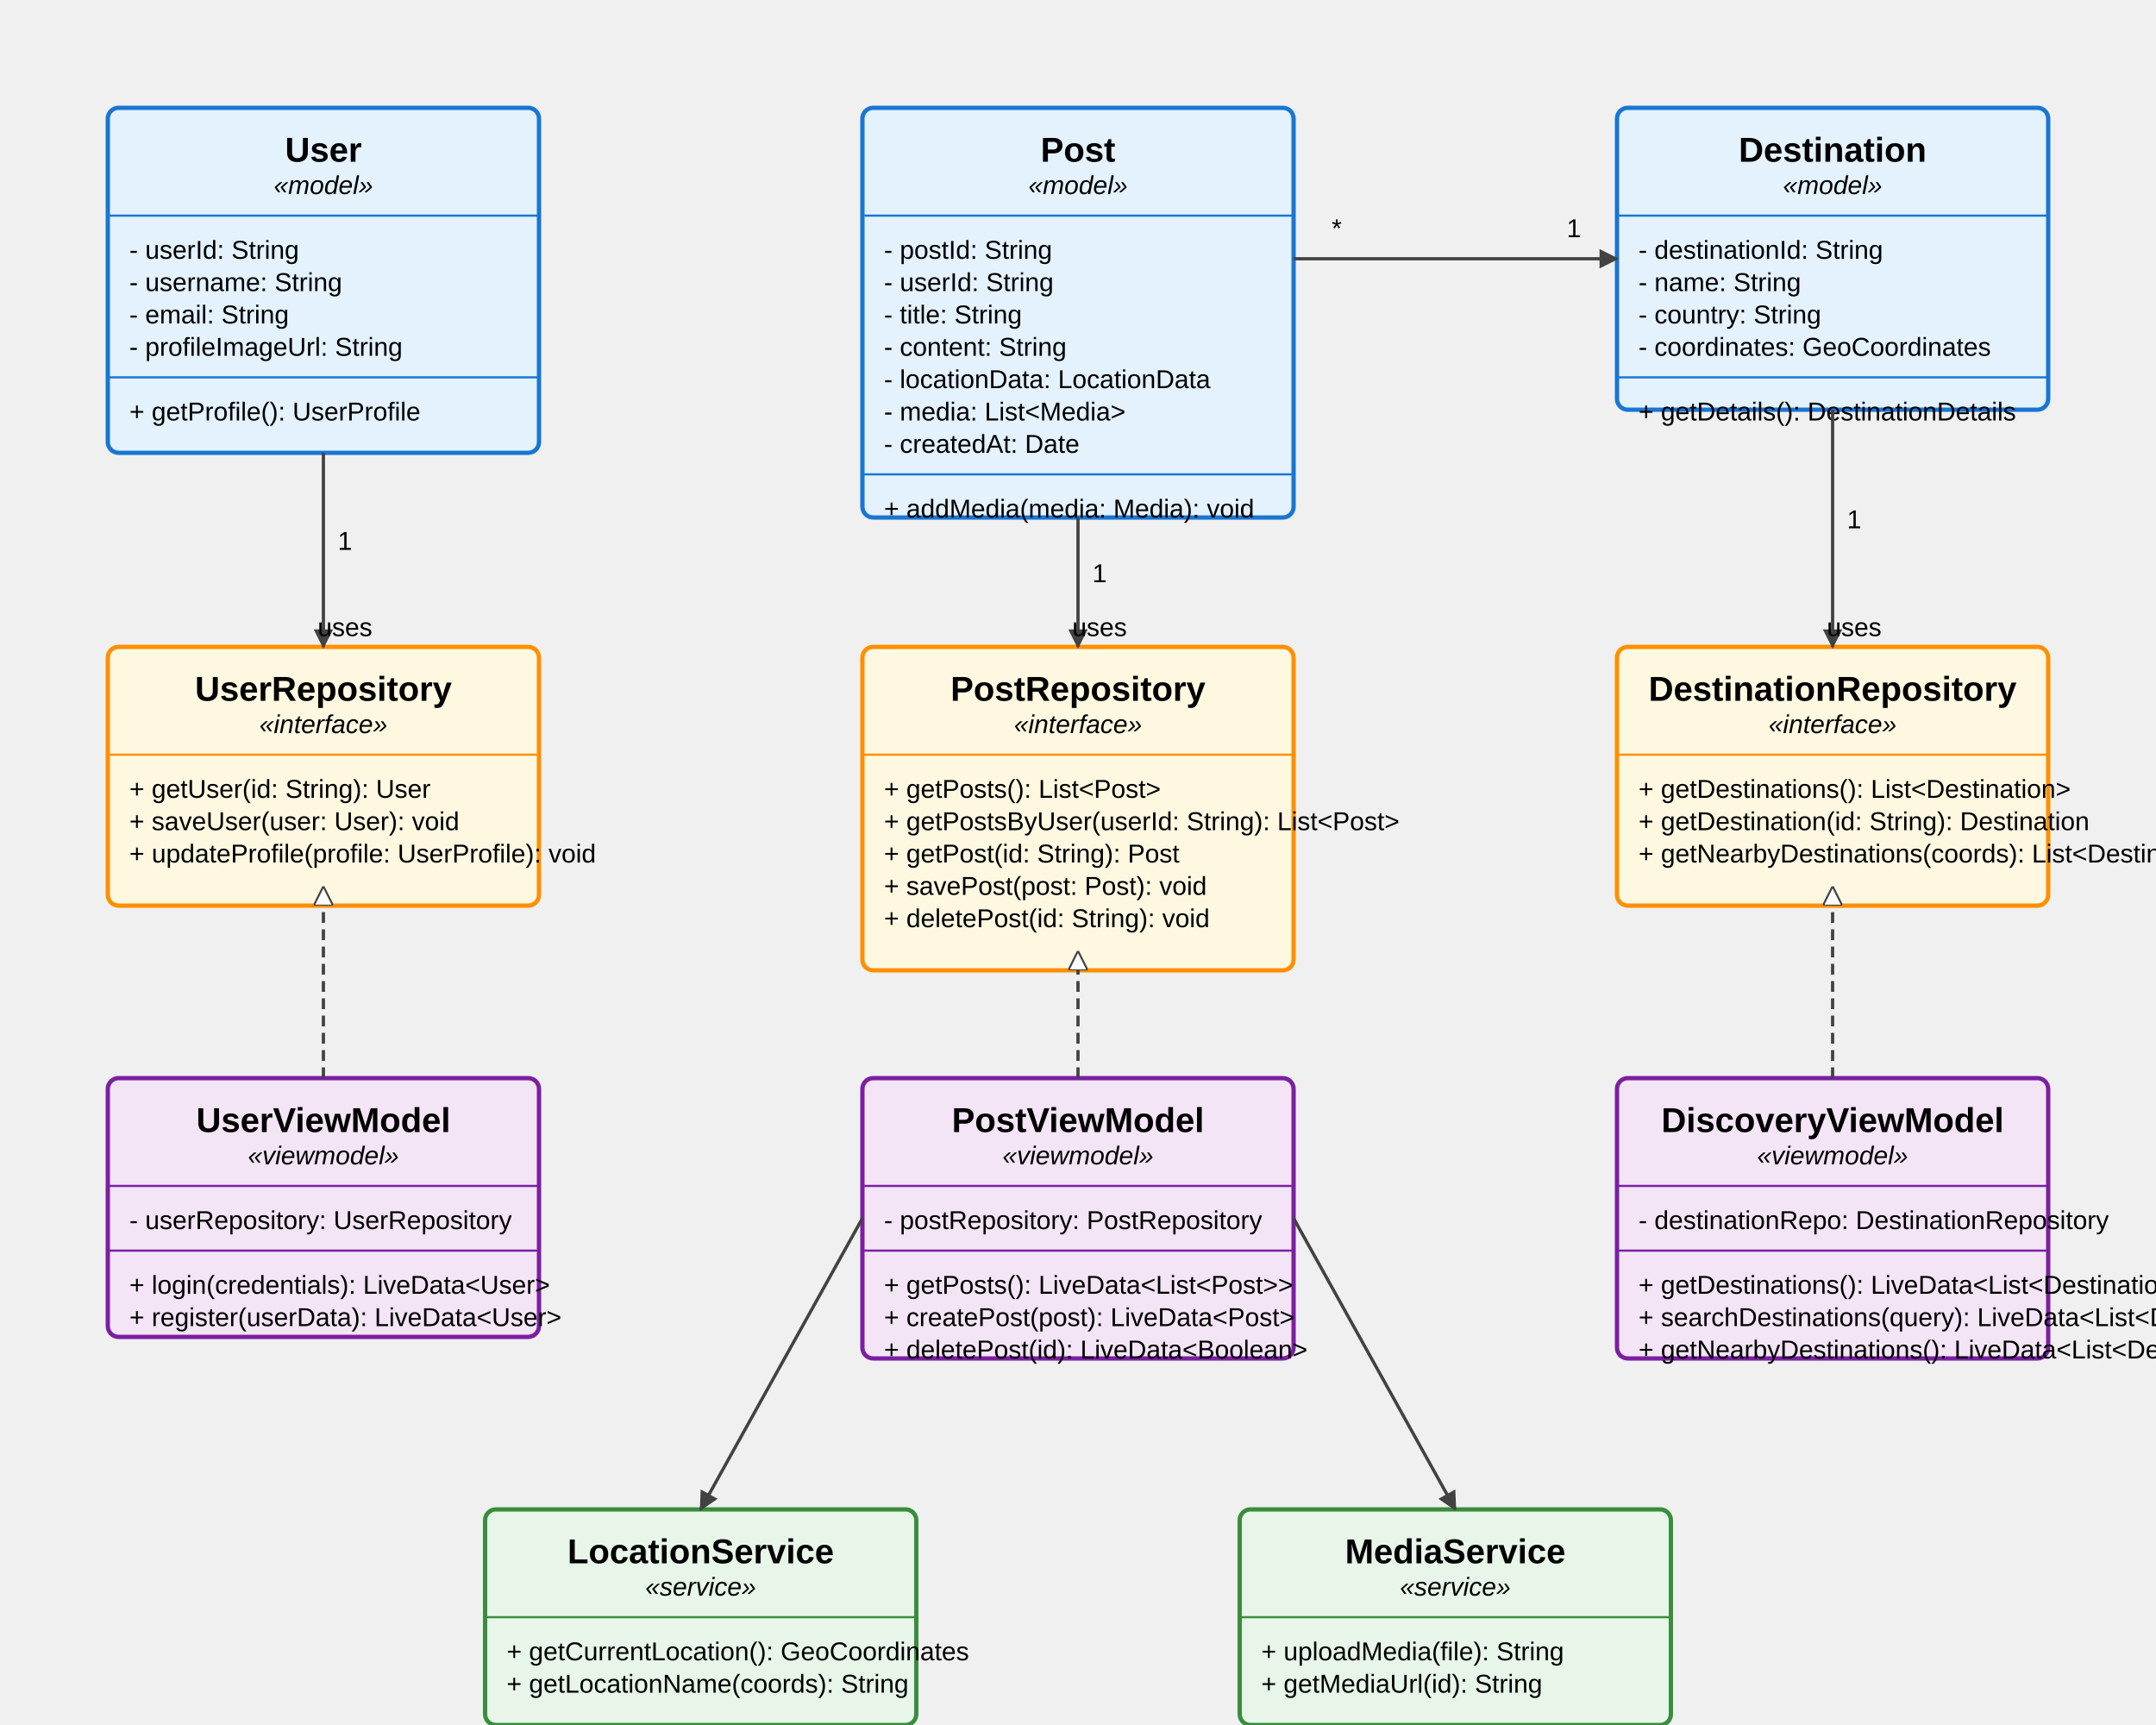
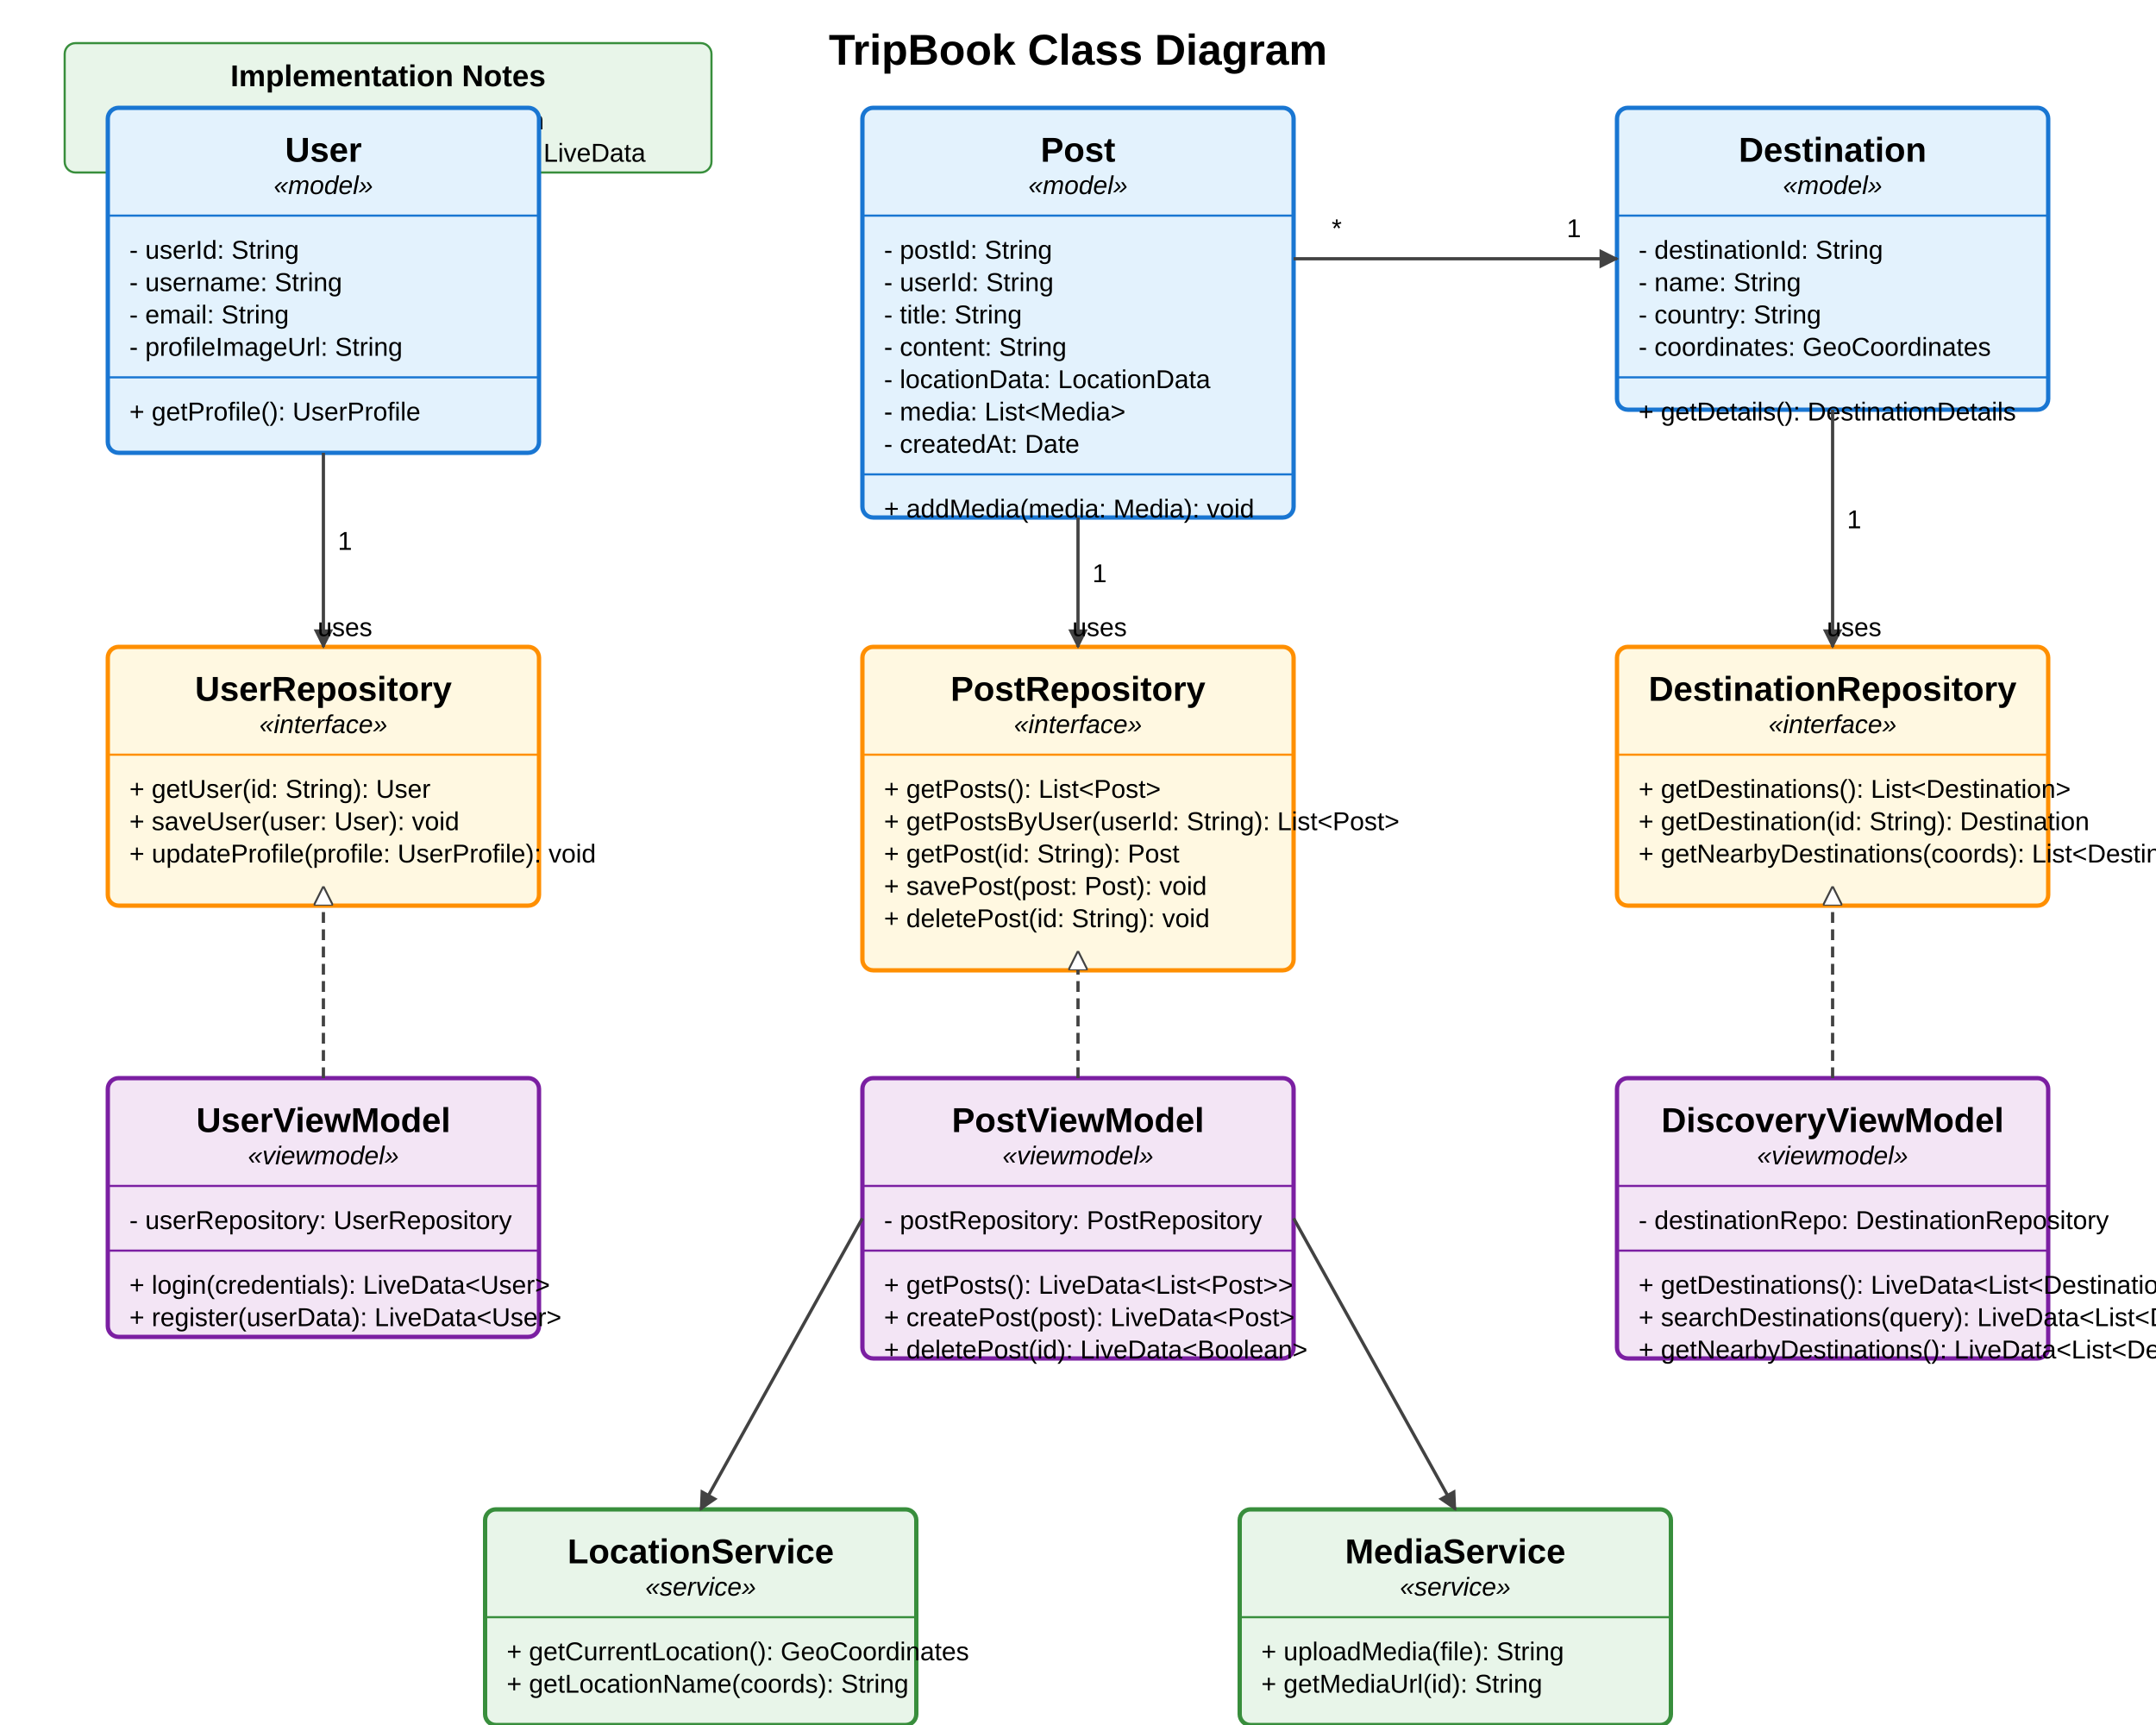
<svg xmlns="http://www.w3.org/2000/svg" width="1000" height="800" viewBox="0 0 1000 800">
+   <rect width="1000" height="800" fill="white" />
+   <text x="500" y="30" font-family="Arial" font-size="20" font-weight="bold" text-anchor="middle">TripBook Class Diagram</text>
+   <rect x="30" y="20" width="300" height="60" rx="5" ry="5" fill="#e8f5e9" stroke="#388e3c" stroke-width="1" />
+   <text x="180" y="40" font-family="Arial" font-size="14" font-weight="bold" text-anchor="middle">Implementation Notes</text>
+   <text x="180" y="60" font-family="Arial" font-size="12" text-anchor="middle">MVVM Architecture Pattern</text>
+   <text x="180" y="75" font-family="Arial" font-size="12" text-anchor="middle">Uses Android Jetpack ViewModel + LiveData</text>
  <style>
    .class-box {
      fill: #e3f2fd;
      stroke: #1976d2;
      stroke-width: 2;
    }
    .interface-box {
      fill: #fff8e1;
      stroke: #ff8f00;
      stroke-width: 2;
    }
    .service-box {
      fill: #e8f5e9;
      stroke: #388e3c;
      stroke-width: 2;
    }
    .viewmodel-box {
      fill: #f3e5f5;
      stroke: #7b1fa2;
      stroke-width: 2;
    }
    .class-name {
      font-family: Arial, sans-serif;
      font-size: 16px;
      font-weight: bold;
      text-anchor: middle;
    }
    .stereotype {
      font-family: Arial, sans-serif;
      font-size: 12px;
      font-style: italic;
      text-anchor: middle;
    }
    .attribute {
      font-family: Arial, sans-serif;
      font-size: 12px;
      text-anchor: start;
    }
    .method {
      font-family: Arial, sans-serif;
      font-size: 12px;
      text-anchor: start;
    }
    .divider {
      stroke: #1976d2;
      stroke-width: 1;
    }
    .interface-divider {
      stroke: #ff8f00;
      stroke-width: 1;
    }
    .service-divider {
      stroke: #388e3c;
      stroke-width: 1;
    }
    .viewmodel-divider {
      stroke: #7b1fa2;
      stroke-width: 1;
    }
    .relationship {
      stroke: #424242;
      stroke-width: 1.5;
      fill: none;
      marker-end: url(#arrow);
    }
    .inheritance {
      stroke: #424242;
      stroke-width: 1.5;
      fill: none;
      marker-end: url(#triangle);
    }
    .implementation {
      stroke: #424242;
      stroke-width: 1.5;
      stroke-dasharray: 5,3;
      fill: none;
      marker-end: url(#triangle);
    }
    .composition {
      stroke: #424242;
      stroke-width: 1.5;
      fill: none;
      marker-end: url(#diamond);
    }
    .cardinality {
      font-family: Arial, sans-serif;
      font-size: 12px;
      text-anchor: middle;
    }
  </style>
  <defs>
    <marker id="arrow" viewBox="0 0 10 10" refX="9" refY="5" markerWidth="6" markerHeight="6" orient="auto">
      <path d="M 0 0 L 10 5 L 0 10 z" fill="#424242" />
    </marker>
    <marker id="triangle" viewBox="0 0 10 10" refX="0" refY="5" markerWidth="6" markerHeight="6" orient="auto">
      <path d="M 0 0 L 10 5 L 0 10 L 0 0" fill="white" stroke="#424242" stroke-width="1" />
    </marker>
    <marker id="diamond" viewBox="0 0 16 10" refX="15" refY="5" markerWidth="10" markerHeight="6" orient="auto">
      <path d="M 0 5 L 8 0 L 16 5 L 8 10 L 0 5" fill="black" stroke="#424242" stroke-width="1" />
    </marker>
  </defs>
  <rect x="50" y="50" width="200" height="160" rx="5" ry="5" class="class-box" />
  <text x="150" y="75" class="class-name">User</text>
  <text x="150" y="90" class="stereotype">«model»</text>
  <line x1="50" y1="100" x2="250" y2="100" class="divider" />
  <text x="60" y="120" class="attribute">- userId: String</text>
  <text x="60" y="135" class="attribute">- username: String</text>
  <text x="60" y="150" class="attribute">- email: String</text>
  <text x="60" y="165" class="attribute">- profileImageUrl: String</text>
  <line x1="50" y1="175" x2="250" y2="175" class="divider" />
  <text x="60" y="195" class="method">+ getProfile(): UserProfile</text>
  <rect x="400" y="50" width="200" height="190" rx="5" ry="5" class="class-box" />
  <text x="500" y="75" class="class-name">Post</text>
  <text x="500" y="90" class="stereotype">«model»</text>
  <line x1="400" y1="100" x2="600" y2="100" class="divider" />
  <text x="410" y="120" class="attribute">- postId: String</text>
  <text x="410" y="135" class="attribute">- userId: String</text>
  <text x="410" y="150" class="attribute">- title: String</text>
  <text x="410" y="165" class="attribute">- content: String</text>
  <text x="410" y="180" class="attribute">- locationData: LocationData</text>
  <text x="410" y="195" class="attribute">- media: List&lt;Media&gt;</text>
  <text x="410" y="210" class="attribute">- createdAt: Date</text>
  <line x1="400" y1="220" x2="600" y2="220" class="divider" />
  <text x="410" y="240" class="method">+ addMedia(media: Media): void</text>
  <rect x="750" y="50" width="200" height="140" rx="5" ry="5" class="class-box" />
  <text x="850" y="75" class="class-name">Destination</text>
  <text x="850" y="90" class="stereotype">«model»</text>
  <line x1="750" y1="100" x2="950" y2="100" class="divider" />
  <text x="760" y="120" class="attribute">- destinationId: String</text>
  <text x="760" y="135" class="attribute">- name: String</text>
  <text x="760" y="150" class="attribute">- country: String</text>
  <text x="760" y="165" class="attribute">- coordinates: GeoCoordinates</text>
  <line x1="750" y1="175" x2="950" y2="175" class="divider" />
  <text x="760" y="195" class="method">+ getDetails(): DestinationDetails</text>
  <rect x="50" y="300" width="200" height="120" rx="5" ry="5" class="interface-box" />
  <text x="150" y="325" class="class-name">UserRepository</text>
  <text x="150" y="340" class="stereotype">«interface»</text>
  <line x1="50" y1="350" x2="250" y2="350" class="interface-divider" />
  <text x="60" y="370" class="method">+ getUser(id: String): User</text>
  <text x="60" y="385" class="method">+ saveUser(user: User): void</text>
  <text x="60" y="400" class="method">+ updateProfile(profile: UserProfile): void</text>
  <rect x="400" y="300" width="200" height="150" rx="5" ry="5" class="interface-box" />
  <text x="500" y="325" class="class-name">PostRepository</text>
  <text x="500" y="340" class="stereotype">«interface»</text>
  <line x1="400" y1="350" x2="600" y2="350" class="interface-divider" />
  <text x="410" y="370" class="method">+ getPosts(): List&lt;Post&gt;</text>
  <text x="410" y="385" class="method">+ getPostsByUser(userId: String): List&lt;Post&gt;</text>
  <text x="410" y="400" class="method">+ getPost(id: String): Post</text>
  <text x="410" y="415" class="method">+ savePost(post: Post): void</text>
  <text x="410" y="430" class="method">+ deletePost(id: String): void</text>
  <rect x="750" y="300" width="200" height="120" rx="5" ry="5" class="interface-box" />
  <text x="850" y="325" class="class-name">DestinationRepository</text>
  <text x="850" y="340" class="stereotype">«interface»</text>
  <line x1="750" y1="350" x2="950" y2="350" class="interface-divider" />
  <text x="760" y="370" class="method">+ getDestinations(): List&lt;Destination&gt;</text>
  <text x="760" y="385" class="method">+ getDestination(id: String): Destination</text>
  <text x="760" y="400" class="method">+ getNearbyDestinations(coords): List&lt;Destination&gt;</text>
  <rect x="50" y="500" width="200" height="120" rx="5" ry="5" class="viewmodel-box" />
  <text x="150" y="525" class="class-name">UserViewModel</text>
  <text x="150" y="540" class="stereotype">«viewmodel»</text>
  <line x1="50" y1="550" x2="250" y2="550" class="viewmodel-divider" />
  <text x="60" y="570" class="attribute">- userRepository: UserRepository</text>
  <line x1="50" y1="580" x2="250" y2="580" class="viewmodel-divider" />
  <text x="60" y="600" class="method">+ login(credentials): LiveData&lt;User&gt;</text>
  <text x="60" y="615" class="method">+ register(userData): LiveData&lt;User&gt;</text>
  <rect x="400" y="500" width="200" height="130" rx="5" ry="5" class="viewmodel-box" />
  <text x="500" y="525" class="class-name">PostViewModel</text>
  <text x="500" y="540" class="stereotype">«viewmodel»</text>
  <line x1="400" y1="550" x2="600" y2="550" class="viewmodel-divider" />
  <text x="410" y="570" class="attribute">- postRepository: PostRepository</text>
  <line x1="400" y1="580" x2="600" y2="580" class="viewmodel-divider" />
  <text x="410" y="600" class="method">+ getPosts(): LiveData&lt;List&lt;Post&gt;&gt;</text>
  <text x="410" y="615" class="method">+ createPost(post): LiveData&lt;Post&gt;</text>
  <text x="410" y="630" class="method">+ deletePost(id): LiveData&lt;Boolean&gt;</text>
  <rect x="750" y="500" width="200" height="130" rx="5" ry="5" class="viewmodel-box" />
  <text x="850" y="525" class="class-name">DiscoveryViewModel</text>
  <text x="850" y="540" class="stereotype">«viewmodel»</text>
  <line x1="750" y1="550" x2="950" y2="550" class="viewmodel-divider" />
  <text x="760" y="570" class="attribute">- destinationRepo: DestinationRepository</text>
  <line x1="750" y1="580" x2="950" y2="580" class="viewmodel-divider" />
  <text x="760" y="600" class="method">+ getDestinations(): LiveData&lt;List&lt;Destination&gt;&gt;</text>
  <text x="760" y="615" class="method">+ searchDestinations(query): LiveData&lt;List&lt;Destination&gt;&gt;</text>
  <text x="760" y="630" class="method">+ getNearbyDestinations(): LiveData&lt;List&lt;Destination&gt;&gt;</text>
  <rect x="225" y="700" width="200" height="100" rx="5" ry="5" class="service-box" />
  <text x="325" y="725" class="class-name">LocationService</text>
  <text x="325" y="740" class="stereotype">«service»</text>
  <line x1="225" y1="750" x2="425" y2="750" class="service-divider" />
  <text x="235" y="770" class="method">+ getCurrentLocation(): GeoCoordinates</text>
  <text x="235" y="785" class="method">+ getLocationName(coords): String</text>
  <rect x="575" y="700" width="200" height="100" rx="5" ry="5" class="service-box" />
  <text x="675" y="725" class="class-name">MediaService</text>
  <text x="675" y="740" class="stereotype">«service»</text>
  <line x1="575" y1="750" x2="775" y2="750" class="service-divider" />
  <text x="585" y="770" class="method">+ uploadMedia(file): String</text>
  <text x="585" y="785" class="method">+ getMediaUrl(id): String</text>
  <path d="M 150 210 L 150 300" class="relationship" />
  <text x="160" y="255" class="cardinality">1</text>
  <text x="160" y="295" class="cardinality">uses</text>
  <path d="M 500 240 L 500 300" class="relationship" />
  <text x="510" y="270" class="cardinality">1</text>
  <text x="510" y="295" class="cardinality">uses</text>
  <path d="M 850 190 L 850 300" class="relationship" />
  <text x="860" y="245" class="cardinality">1</text>
  <text x="860" y="295" class="cardinality">uses</text>
  <path d="M 600 120 L 750 120" class="relationship" />
  <text x="620" y="110" class="cardinality">*</text>
  <text x="730" y="110" class="cardinality">1</text>
  <path d="M 150 500 L 150 420" class="implementation" />
  <path d="M 500 500 L 500 450" class="implementation" />
  <path d="M 850 500 L 850 420" class="implementation" />
  <path d="M 400 565 L 325 700" class="relationship" />
  <path d="M 600 565 L 675 700" class="relationship" />
</svg>
